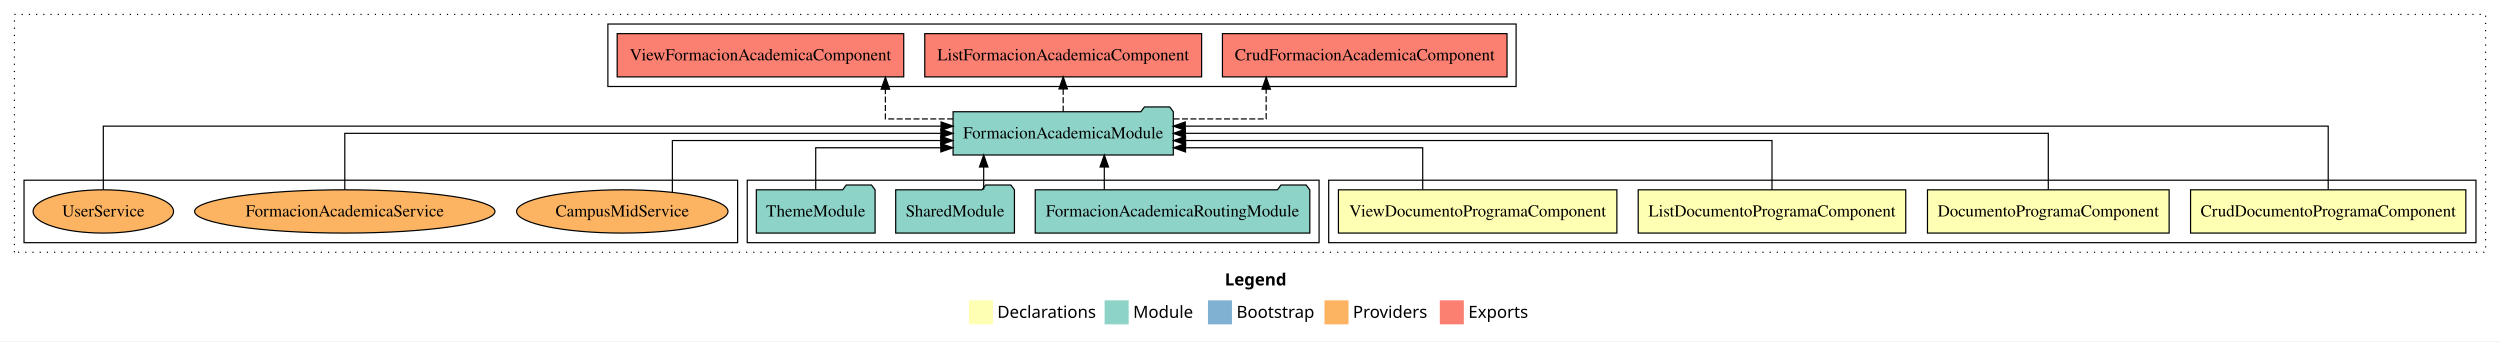
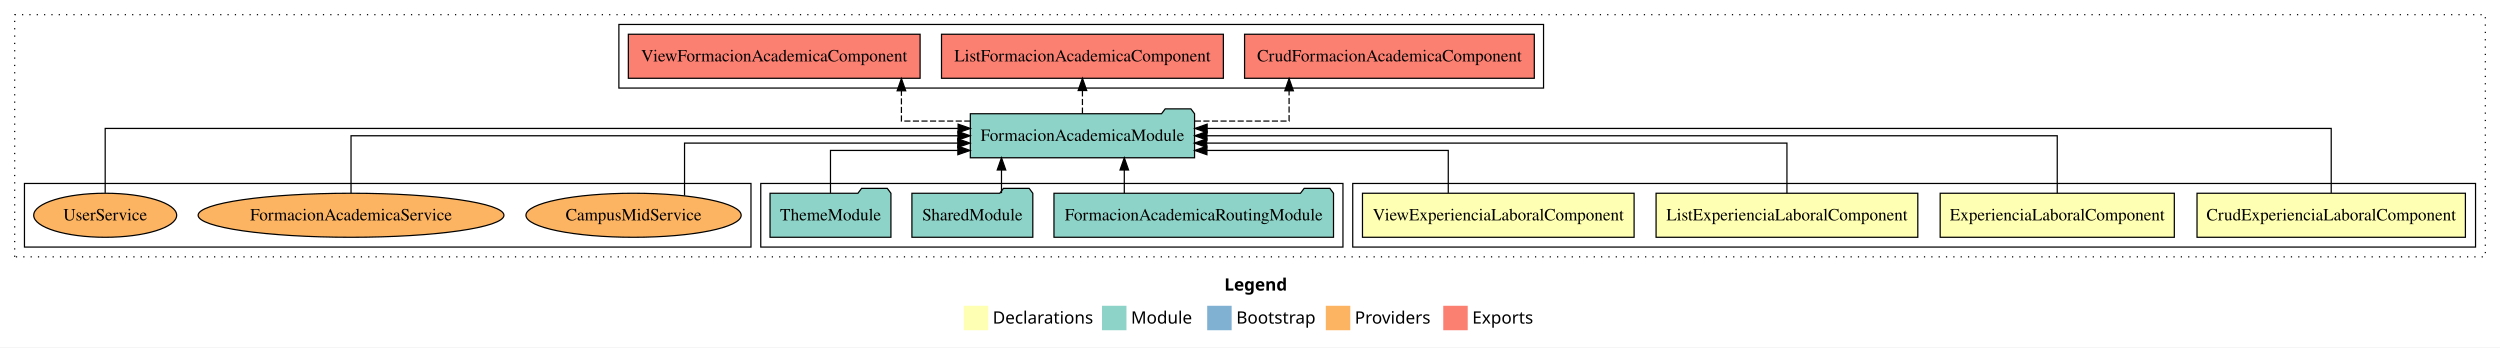
- <svg xmlns="http://www.w3.org/2000/svg" width="2081pt" height="284pt" viewBox="0.00 0.00 2081.00 284.00">
+ <svg xmlns="http://www.w3.org/2000/svg" width="2044pt" height="284pt" viewBox="0.00 0.00 2044.00 284.00">
  <g id="graph0" class="graph" transform="scale(1 1) rotate(0) translate(4 280)">
-     <polygon fill="#ffffff" stroke="transparent" points="-4,4 -4,-280 2077,-280 2077,4 -4,4" />
-     <text text-anchor="start" x="1015.509" y="-42.4" font-family="sans-serif" font-weight="bold" font-size="14.00" fill="#000000">Legend</text>
-     <polygon fill="#ffffb3" stroke="transparent" points="802.5,-10 802.5,-30 822.5,-30 822.5,-10 802.5,-10" />
-     <text text-anchor="start" x="826.129" y="-15.4" font-family="sans-serif" font-size="14.00" fill="#000000">  Declarations</text>
-     <polygon fill="#8dd3c7" stroke="transparent" points="915.5,-10 915.5,-30 935.5,-30 935.5,-10 915.5,-10" />
-     <text text-anchor="start" x="939.225" y="-15.4" font-family="sans-serif" font-size="14.00" fill="#000000">  Module</text>
-     <polygon fill="#80b1d3" stroke="transparent" points="1001.5,-10 1001.5,-30 1021.5,-30 1021.5,-10 1001.5,-10" />
-     <text text-anchor="start" x="1025.281" y="-15.4" font-family="sans-serif" font-size="14.00" fill="#000000">  Bootstrap</text>
-     <polygon fill="#fdb462" stroke="transparent" points="1098.5,-10 1098.5,-30 1118.5,-30 1118.5,-10 1098.5,-10" />
-     <text text-anchor="start" x="1122.173" y="-15.4" font-family="sans-serif" font-size="14.00" fill="#000000">  Providers</text>
-     <polygon fill="#fb8072" stroke="transparent" points="1194.5,-10 1194.5,-30 1214.5,-30 1214.5,-10 1194.5,-10" />
-     <text text-anchor="start" x="1218.226" y="-15.4" font-family="sans-serif" font-size="14.00" fill="#000000">  Exports</text>
+     <polygon fill="#ffffff" stroke="transparent" points="-4,4 -4,-280 2040,-280 2040,4 -4,4" />
+     <text text-anchor="start" x="997.009" y="-42.4" font-family="sans-serif" font-weight="bold" font-size="14.00" fill="#000000">Legend</text>
+     <polygon fill="#ffffb3" stroke="transparent" points="784,-10 784,-30 804,-30 804,-10 784,-10" />
+     <text text-anchor="start" x="807.629" y="-15.4" font-family="sans-serif" font-size="14.00" fill="#000000">  Declarations</text>
+     <polygon fill="#8dd3c7" stroke="transparent" points="897,-10 897,-30 917,-30 917,-10 897,-10" />
+     <text text-anchor="start" x="920.725" y="-15.4" font-family="sans-serif" font-size="14.00" fill="#000000">  Module</text>
+     <polygon fill="#80b1d3" stroke="transparent" points="983,-10 983,-30 1003,-30 1003,-10 983,-10" />
+     <text text-anchor="start" x="1006.781" y="-15.4" font-family="sans-serif" font-size="14.00" fill="#000000">  Bootstrap</text>
+     <polygon fill="#fdb462" stroke="transparent" points="1080,-10 1080,-30 1100,-30 1100,-10 1080,-10" />
+     <text text-anchor="start" x="1103.673" y="-15.4" font-family="sans-serif" font-size="14.00" fill="#000000">  Providers</text>
+     <polygon fill="#fb8072" stroke="transparent" points="1176,-10 1176,-30 1196,-30 1196,-10 1176,-10" />
+     <text text-anchor="start" x="1199.726" y="-15.4" font-family="sans-serif" font-size="14.00" fill="#000000">  Exports</text>
    <g id="clust1" class="cluster">
-       <polygon fill="none" stroke="#000000" stroke-dasharray="1,5" points="8,-70 8,-268 2065,-268 2065,-70 8,-70" />
+       <polygon fill="none" stroke="#000000" stroke-dasharray="1,5" points="8,-70 8,-268 2028,-268 2028,-70 8,-70" />
    </g>
    <g id="clust2" class="cluster">
-       <polygon fill="none" stroke="#000000" points="1102,-78 1102,-130 2057,-130 2057,-78 1102,-78" />
+       <polygon fill="none" stroke="#000000" points="1102,-78 1102,-130 2020,-130 2020,-78 1102,-78" />
    </g>
    <g id="clust7" class="cluster">
      <polygon fill="none" stroke="#000000" points="618,-78 618,-130 1094,-130 1094,-78 618,-78" />
    </g>
    <g id="clust8" class="cluster">
      <polygon fill="none" stroke="#000000" points="502,-208 502,-260 1258,-260 1258,-208 502,-208" />
    </g>
    <g id="clust10" class="cluster">
      <polygon fill="none" stroke="#000000" points="16,-78 16,-130 610,-130 610,-78 16,-78" />
    </g>
    <g id="node1" class="node">
-       <polygon fill="#ffffb3" stroke="#000000" points="2048.57,-122 1819.43,-122 1819.43,-86 2048.57,-86 2048.57,-122" />
-       <text text-anchor="middle" x="1934" y="-99.8" font-family="Times,serif" font-size="14.00" fill="#000000">CrudDocumentoProgramaComponent</text>
+       <polygon fill="#ffffb3" stroke="#000000" points="2011.716,-122 1792.284,-122 1792.284,-86 2011.716,-86 2011.716,-122" />
+       <text text-anchor="middle" x="1902" y="-99.8" font-family="Times,serif" font-size="14.00" fill="#000000">CrudExperienciaLaboralComponent</text>
    </g>
    <g id="node5" class="node">
      <polygon fill="#8dd3c7" stroke="#000000" points="972.664,-187 969.664,-191 948.664,-191 945.664,-187 789.336,-187 789.336,-151 972.664,-151 972.664,-187" />
      <text text-anchor="middle" x="881" y="-164.8" font-family="Times,serif" font-size="14.00" fill="#000000">FormacionAcademicaModule</text>
    </g>
    <g id="edge1" class="edge">
-       <path fill="none" stroke="#000000" d="M1934,-122.284C1934,-143.321 1934,-175 1934,-175 1934,-175 982.605,-175 982.605,-175" />
-       <polygon fill="#000000" stroke="#000000" points="982.605,-171.5 972.605,-175 982.605,-178.5 982.605,-171.5" />
+       <path fill="none" stroke="#000000" d="M1902,-122.284C1902,-143.321 1902,-175 1902,-175 1902,-175 982.956,-175 982.956,-175" />
+       <polygon fill="#000000" stroke="#000000" points="982.956,-171.5 972.956,-175 982.956,-178.5 982.956,-171.5" />
    </g>
    <g id="node2" class="node">
-       <polygon fill="#ffffb3" stroke="#000000" points="1801.573,-122 1600.427,-122 1600.427,-86 1801.573,-86 1801.573,-122" />
-       <text text-anchor="middle" x="1701" y="-99.8" font-family="Times,serif" font-size="14.00" fill="#000000">DocumentoProgramaComponent</text>
+       <polygon fill="#ffffb3" stroke="#000000" points="1773.718,-122 1582.282,-122 1582.282,-86 1773.718,-86 1773.718,-122" />
+       <text text-anchor="middle" x="1678" y="-99.8" font-family="Times,serif" font-size="14.00" fill="#000000">ExperienciaLaboralComponent</text>
    </g>
    <g id="edge2" class="edge">
-       <path fill="none" stroke="#000000" d="M1701,-122.106C1701,-141.339 1701,-169 1701,-169 1701,-169 982.678,-169 982.678,-169" />
-       <polygon fill="#000000" stroke="#000000" points="982.678,-165.5 972.678,-169 982.678,-172.5 982.678,-165.5" />
+       <path fill="none" stroke="#000000" d="M1678,-122.106C1678,-141.339 1678,-169 1678,-169 1678,-169 982.815,-169 982.815,-169" />
+       <polygon fill="#000000" stroke="#000000" points="982.815,-165.5 972.815,-169 982.815,-172.5 982.815,-165.5" />
    </g>
    <g id="node3" class="node">
-       <polygon fill="#ffffb3" stroke="#000000" points="1582.351,-122 1359.649,-122 1359.649,-86 1582.351,-86 1582.351,-122" />
-       <text text-anchor="middle" x="1471" y="-99.8" font-family="Times,serif" font-size="14.00" fill="#000000">ListDocumentoProgramaComponent</text>
+       <polygon fill="#ffffb3" stroke="#000000" points="1563.997,-122 1350.003,-122 1350.003,-86 1563.997,-86 1563.997,-122" />
+       <text text-anchor="middle" x="1457" y="-99.8" font-family="Times,serif" font-size="14.00" fill="#000000">ListExperienciaLaboralComponent</text>
    </g>
    <g id="edge3" class="edge">
-       <path fill="none" stroke="#000000" d="M1471,-122.022C1471,-139.373 1471,-163 1471,-163 1471,-163 982.864,-163 982.864,-163" />
-       <polygon fill="#000000" stroke="#000000" points="982.864,-159.5 972.864,-163 982.864,-166.5 982.864,-159.5" />
+       <path fill="none" stroke="#000000" d="M1457,-122.022C1457,-139.373 1457,-163 1457,-163 1457,-163 982.587,-163 982.587,-163" />
+       <polygon fill="#000000" stroke="#000000" points="982.587,-159.5 972.587,-163 982.587,-166.5 982.587,-159.5" />
    </g>
    <g id="node4" class="node">
-       <polygon fill="#ffffb3" stroke="#000000" points="1341.892,-122 1110.108,-122 1110.108,-86 1341.892,-86 1341.892,-122" />
-       <text text-anchor="middle" x="1226" y="-99.8" font-family="Times,serif" font-size="14.00" fill="#000000">ViewDocumentoProgramaComponent</text>
+       <polygon fill="#ffffb3" stroke="#000000" points="1332.037,-122 1109.963,-122 1109.963,-86 1332.037,-86 1332.037,-122" />
+       <text text-anchor="middle" x="1221" y="-99.8" font-family="Times,serif" font-size="14.00" fill="#000000">ViewExperienciaLaboralComponent</text>
    </g>
    <g id="edge4" class="edge">
-       <path fill="none" stroke="#000000" d="M1180.263,-122.24C1180.263,-137.571 1180.263,-157 1180.263,-157 1180.263,-157 982.823,-157 982.823,-157" />
-       <polygon fill="#000000" stroke="#000000" points="982.823,-153.5 972.823,-157 982.822,-160.5 982.823,-153.5" />
+       <path fill="none" stroke="#000000" d="M1180.102,-122.24C1180.102,-137.571 1180.102,-157 1180.102,-157 1180.102,-157 982.773,-157 982.773,-157" />
+       <polygon fill="#000000" stroke="#000000" points="982.773,-153.5 972.773,-157 982.773,-160.5 982.773,-153.5" />
    </g>
    <g id="node9" class="node">
      <polygon fill="#fb8072" stroke="#000000" points="1250.444,-252 1013.556,-252 1013.556,-216 1250.444,-216 1250.444,-252" />
      <text text-anchor="middle" x="1132" y="-229.8" font-family="Times,serif" font-size="14.00" fill="#000000">CrudFormacionAcademicaComponent </text>
    </g>
    <g id="edge8" class="edge">
      <path fill="none" stroke="#000000" stroke-dasharray="5,2" d="M972.896,-181C1012.525,-181 1049.959,-181 1049.959,-181 1049.959,-181 1049.959,-205.76 1049.959,-205.76" />
      <polygon fill="#000000" stroke="#000000" points="1046.46,-205.76 1049.959,-215.76 1053.46,-205.76 1046.46,-205.76" />
    </g>
    <g id="node10" class="node">
      <polygon fill="#fb8072" stroke="#000000" points="996.225,-252 765.775,-252 765.775,-216 996.225,-216 996.225,-252" />
      <text text-anchor="middle" x="881" y="-229.8" font-family="Times,serif" font-size="14.00" fill="#000000">ListFormacionAcademicaComponent </text>
    </g>
    <g id="edge9" class="edge">
      <path fill="none" stroke="#000000" stroke-dasharray="5,2" d="M881,-187.106C881,-187.106 881,-205.991 881,-205.991" />
      <polygon fill="#000000" stroke="#000000" points="877.5,-205.991 881,-215.991 884.5,-205.991 877.5,-205.991" />
    </g>
    <g id="node11" class="node">
      <polygon fill="#fb8072" stroke="#000000" points="748.265,-252 509.735,-252 509.735,-216 748.265,-216 748.265,-252" />
      <text text-anchor="middle" x="629" y="-229.8" font-family="Times,serif" font-size="14.00" fill="#000000">ViewFormacionAcademicaComponent </text>
    </g>
    <g id="edge10" class="edge">
      <path fill="none" stroke="#000000" stroke-dasharray="5,2" d="M789.375,-181C759.097,-181 733,-181 733,-181 733,-181 733,-205.76 733,-205.76" />
      <polygon fill="#000000" stroke="#000000" points="729.5,-205.76 733,-215.76 736.5,-205.76 729.5,-205.76" />
    </g>
    <g id="node6" class="node">
      <polygon fill="#8dd3c7" stroke="#000000" points="1086.282,-122 1083.282,-126 1062.282,-126 1059.282,-122 857.718,-122 857.718,-86 1086.282,-86 1086.282,-122" />
      <text text-anchor="middle" x="972" y="-99.8" font-family="Times,serif" font-size="14.00" fill="#000000">FormacionAcademicaRoutingModule</text>
    </g>
    <g id="edge5" class="edge">
      <path fill="none" stroke="#000000" d="M915.221,-122.106C915.221,-122.106 915.221,-140.991 915.221,-140.991" />
      <polygon fill="#000000" stroke="#000000" points="911.721,-140.991 915.221,-150.991 918.721,-140.991 911.721,-140.991" />
    </g>
    <g id="node7" class="node">
      <polygon fill="#8dd3c7" stroke="#000000" points="840.423,-122 837.423,-126 816.423,-126 813.423,-122 741.577,-122 741.577,-86 840.423,-86 840.423,-122" />
      <text text-anchor="middle" x="791" y="-99.8" font-family="Times,serif" font-size="14.00" fill="#000000">SharedModule</text>
    </g>
    <g id="edge6" class="edge">
      <path fill="none" stroke="#000000" d="M814.814,-122.106C814.814,-122.106 814.814,-140.991 814.814,-140.991" />
      <polygon fill="#000000" stroke="#000000" points="811.315,-140.991 814.814,-150.991 818.315,-140.991 811.315,-140.991" />
    </g>
    <g id="node8" class="node">
      <polygon fill="#8dd3c7" stroke="#000000" points="724.423,-122 721.423,-126 700.423,-126 697.423,-122 625.577,-122 625.577,-86 724.423,-86 724.423,-122" />
      <text text-anchor="middle" x="675" y="-99.8" font-family="Times,serif" font-size="14.00" fill="#000000">ThemeModule</text>
    </g>
    <g id="edge7" class="edge">
      <path fill="none" stroke="#000000" d="M675,-122.24C675,-137.571 675,-157 675,-157 675,-157 779.146,-157 779.146,-157" />
      <polygon fill="#000000" stroke="#000000" points="779.146,-160.5 789.146,-157 779.146,-153.5 779.146,-160.5" />
    </g>
    <g id="node12" class="node">
      <ellipse fill="#fdb462" stroke="#000000" cx="514" cy="-104" rx="87.98" ry="18" />
      <text text-anchor="middle" x="514" y="-99.8" font-family="Times,serif" font-size="14.00" fill="#000000">CampusMidService</text>
    </g>
    <g id="edge11" class="edge">
      <path fill="none" stroke="#000000" d="M555.678,-120.122C555.678,-137.591 555.678,-163 555.678,-163 555.678,-163 779.08,-163 779.08,-163" />
      <polygon fill="#000000" stroke="#000000" points="779.08,-166.5 789.08,-163 779.08,-159.5 779.08,-166.5" />
    </g>
    <g id="node13" class="node">
      <ellipse fill="#fdb462" stroke="#000000" cx="283" cy="-104" rx="125.018" ry="18" />
      <text text-anchor="middle" x="283" y="-99.8" font-family="Times,serif" font-size="14.00" fill="#000000">FormacionAcademicaService</text>
    </g>
    <g id="edge12" class="edge">
      <path fill="none" stroke="#000000" d="M283,-122.106C283,-141.339 283,-169 283,-169 283,-169 779.2,-169 779.2,-169" />
      <polygon fill="#000000" stroke="#000000" points="779.2,-172.5 789.2,-169 779.2,-165.5 779.2,-172.5" />
    </g>
    <g id="node14" class="node">
      <ellipse fill="#fdb462" stroke="#000000" cx="82" cy="-104" rx="58.441" ry="18" />
      <text text-anchor="middle" x="82" y="-99.8" font-family="Times,serif" font-size="14.00" fill="#000000">UserService</text>
    </g>
    <g id="edge13" class="edge">
      <path fill="none" stroke="#000000" d="M82,-122.284C82,-143.321 82,-175 82,-175 82,-175 779.345,-175 779.345,-175" />
      <polygon fill="#000000" stroke="#000000" points="779.345,-178.5 789.345,-175 779.345,-171.5 779.345,-178.5" />
    </g>
  </g>
</svg>
